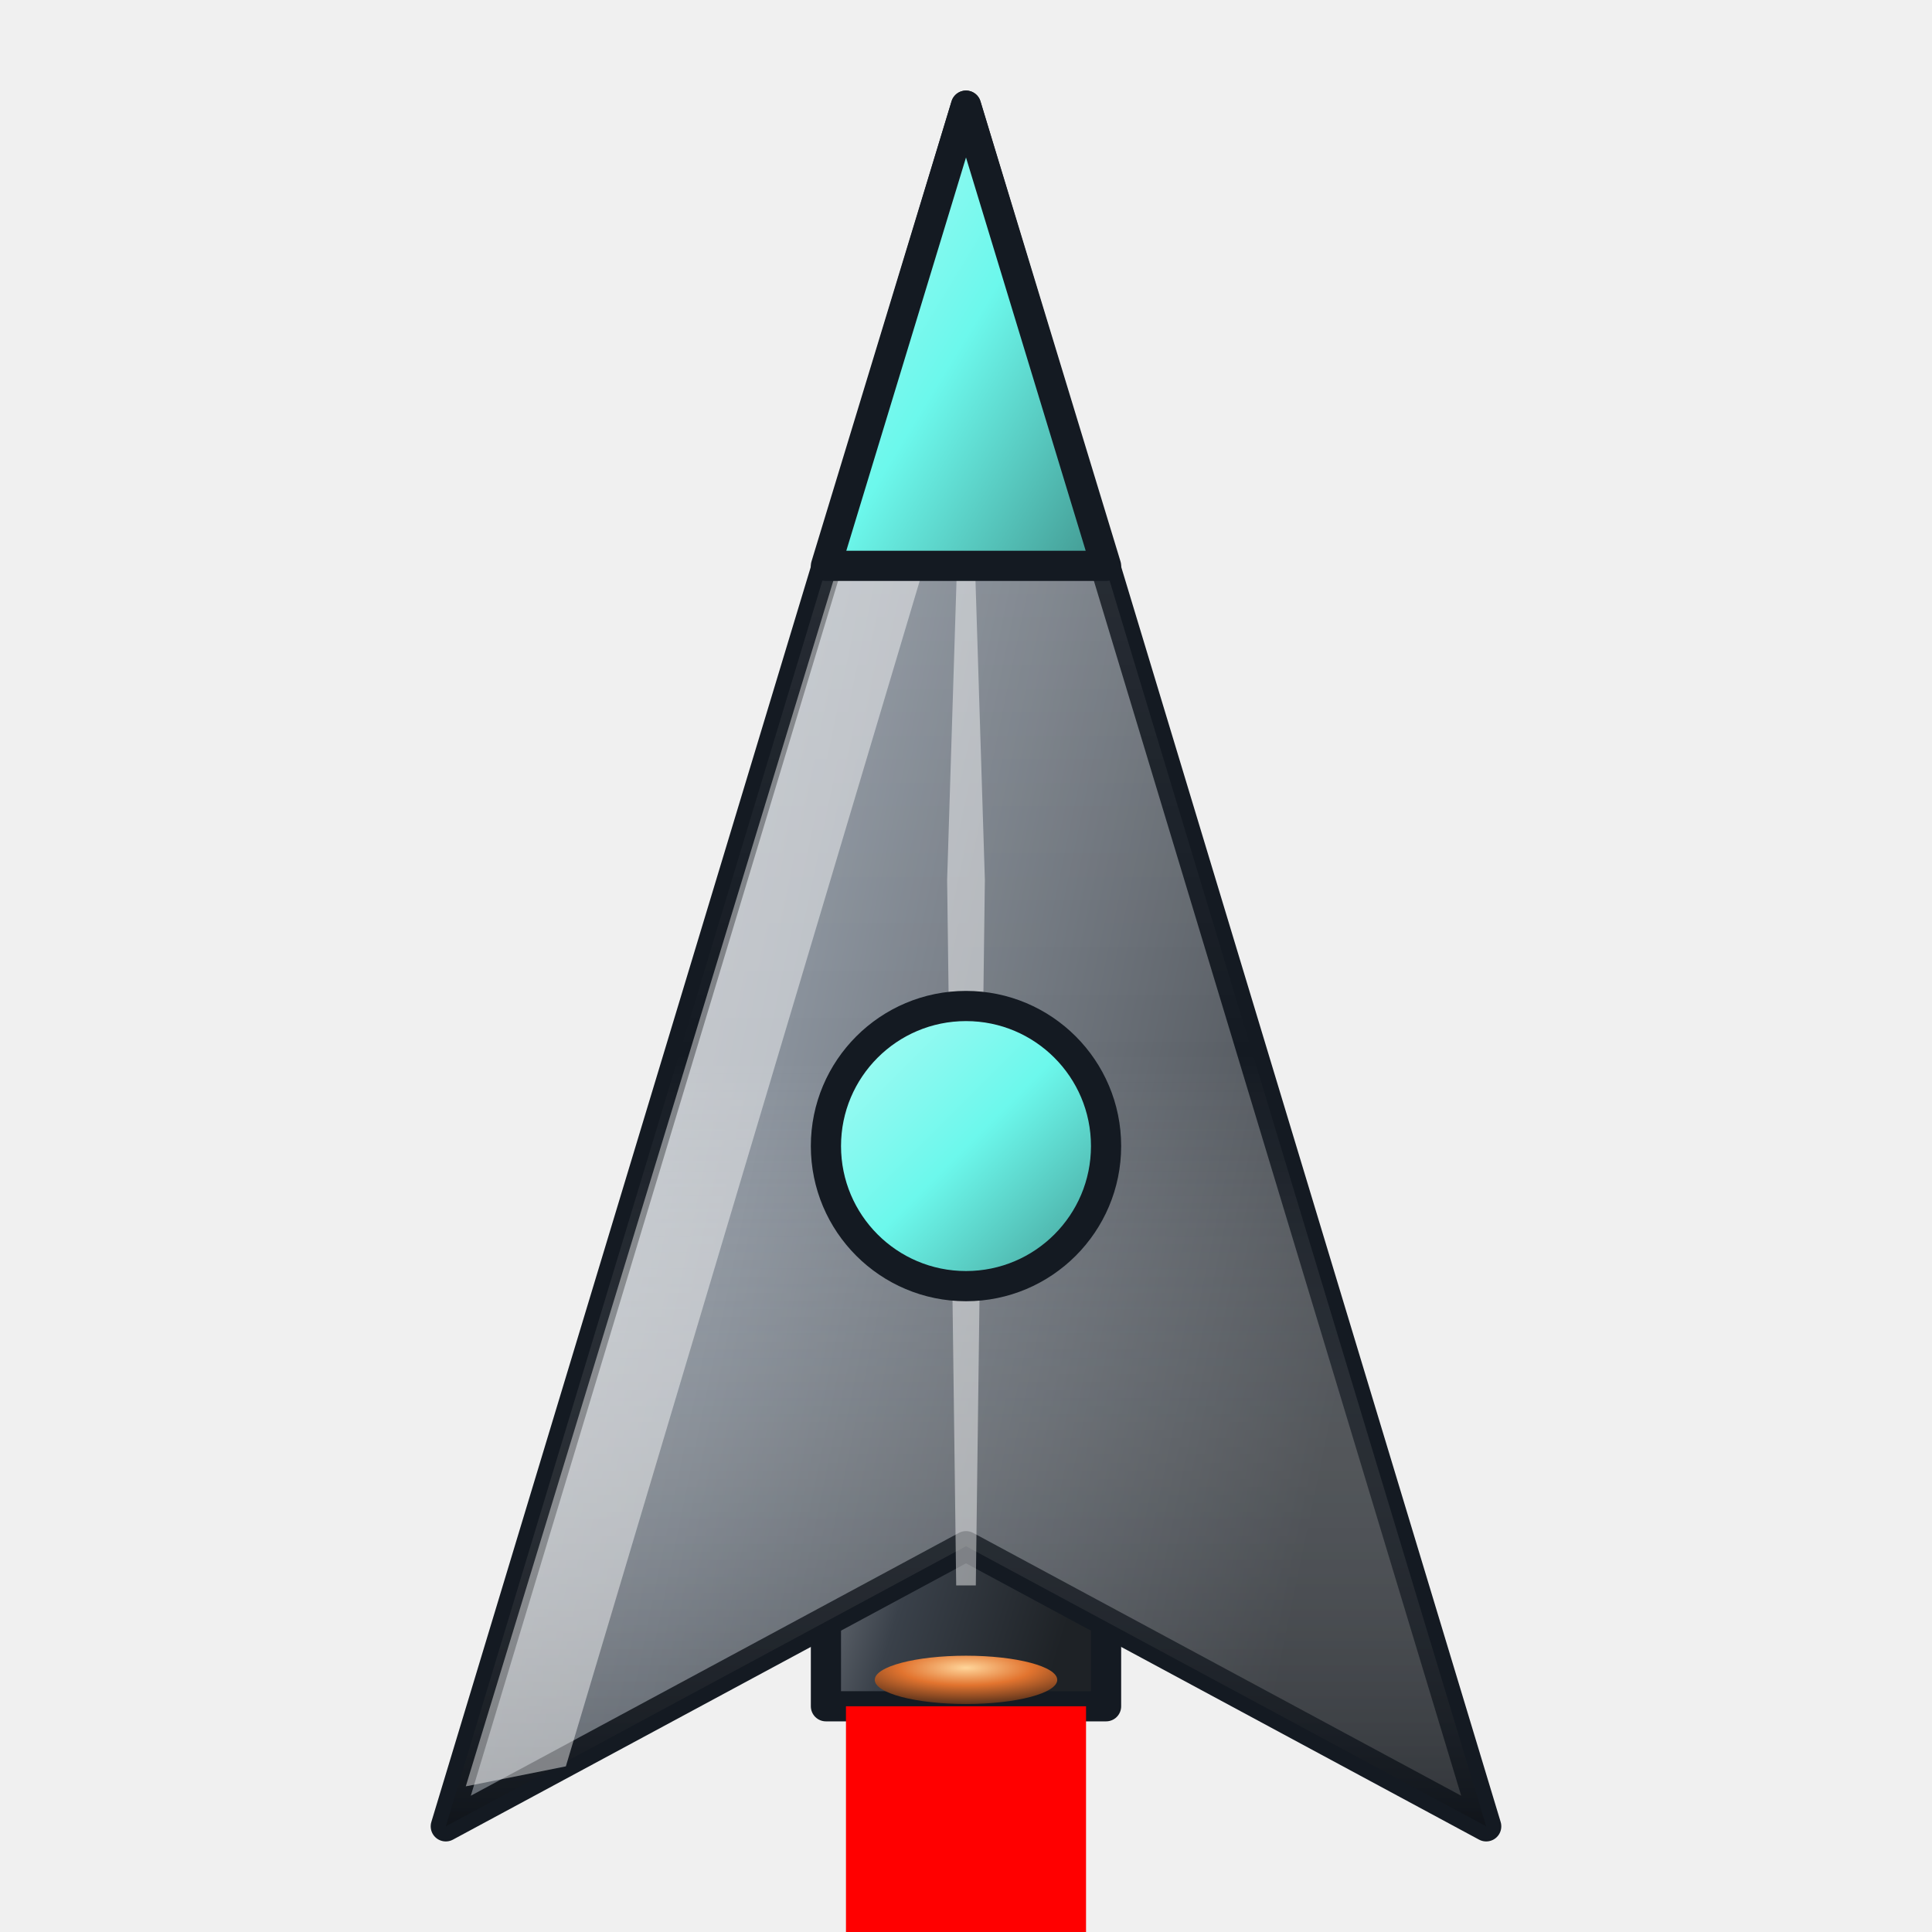
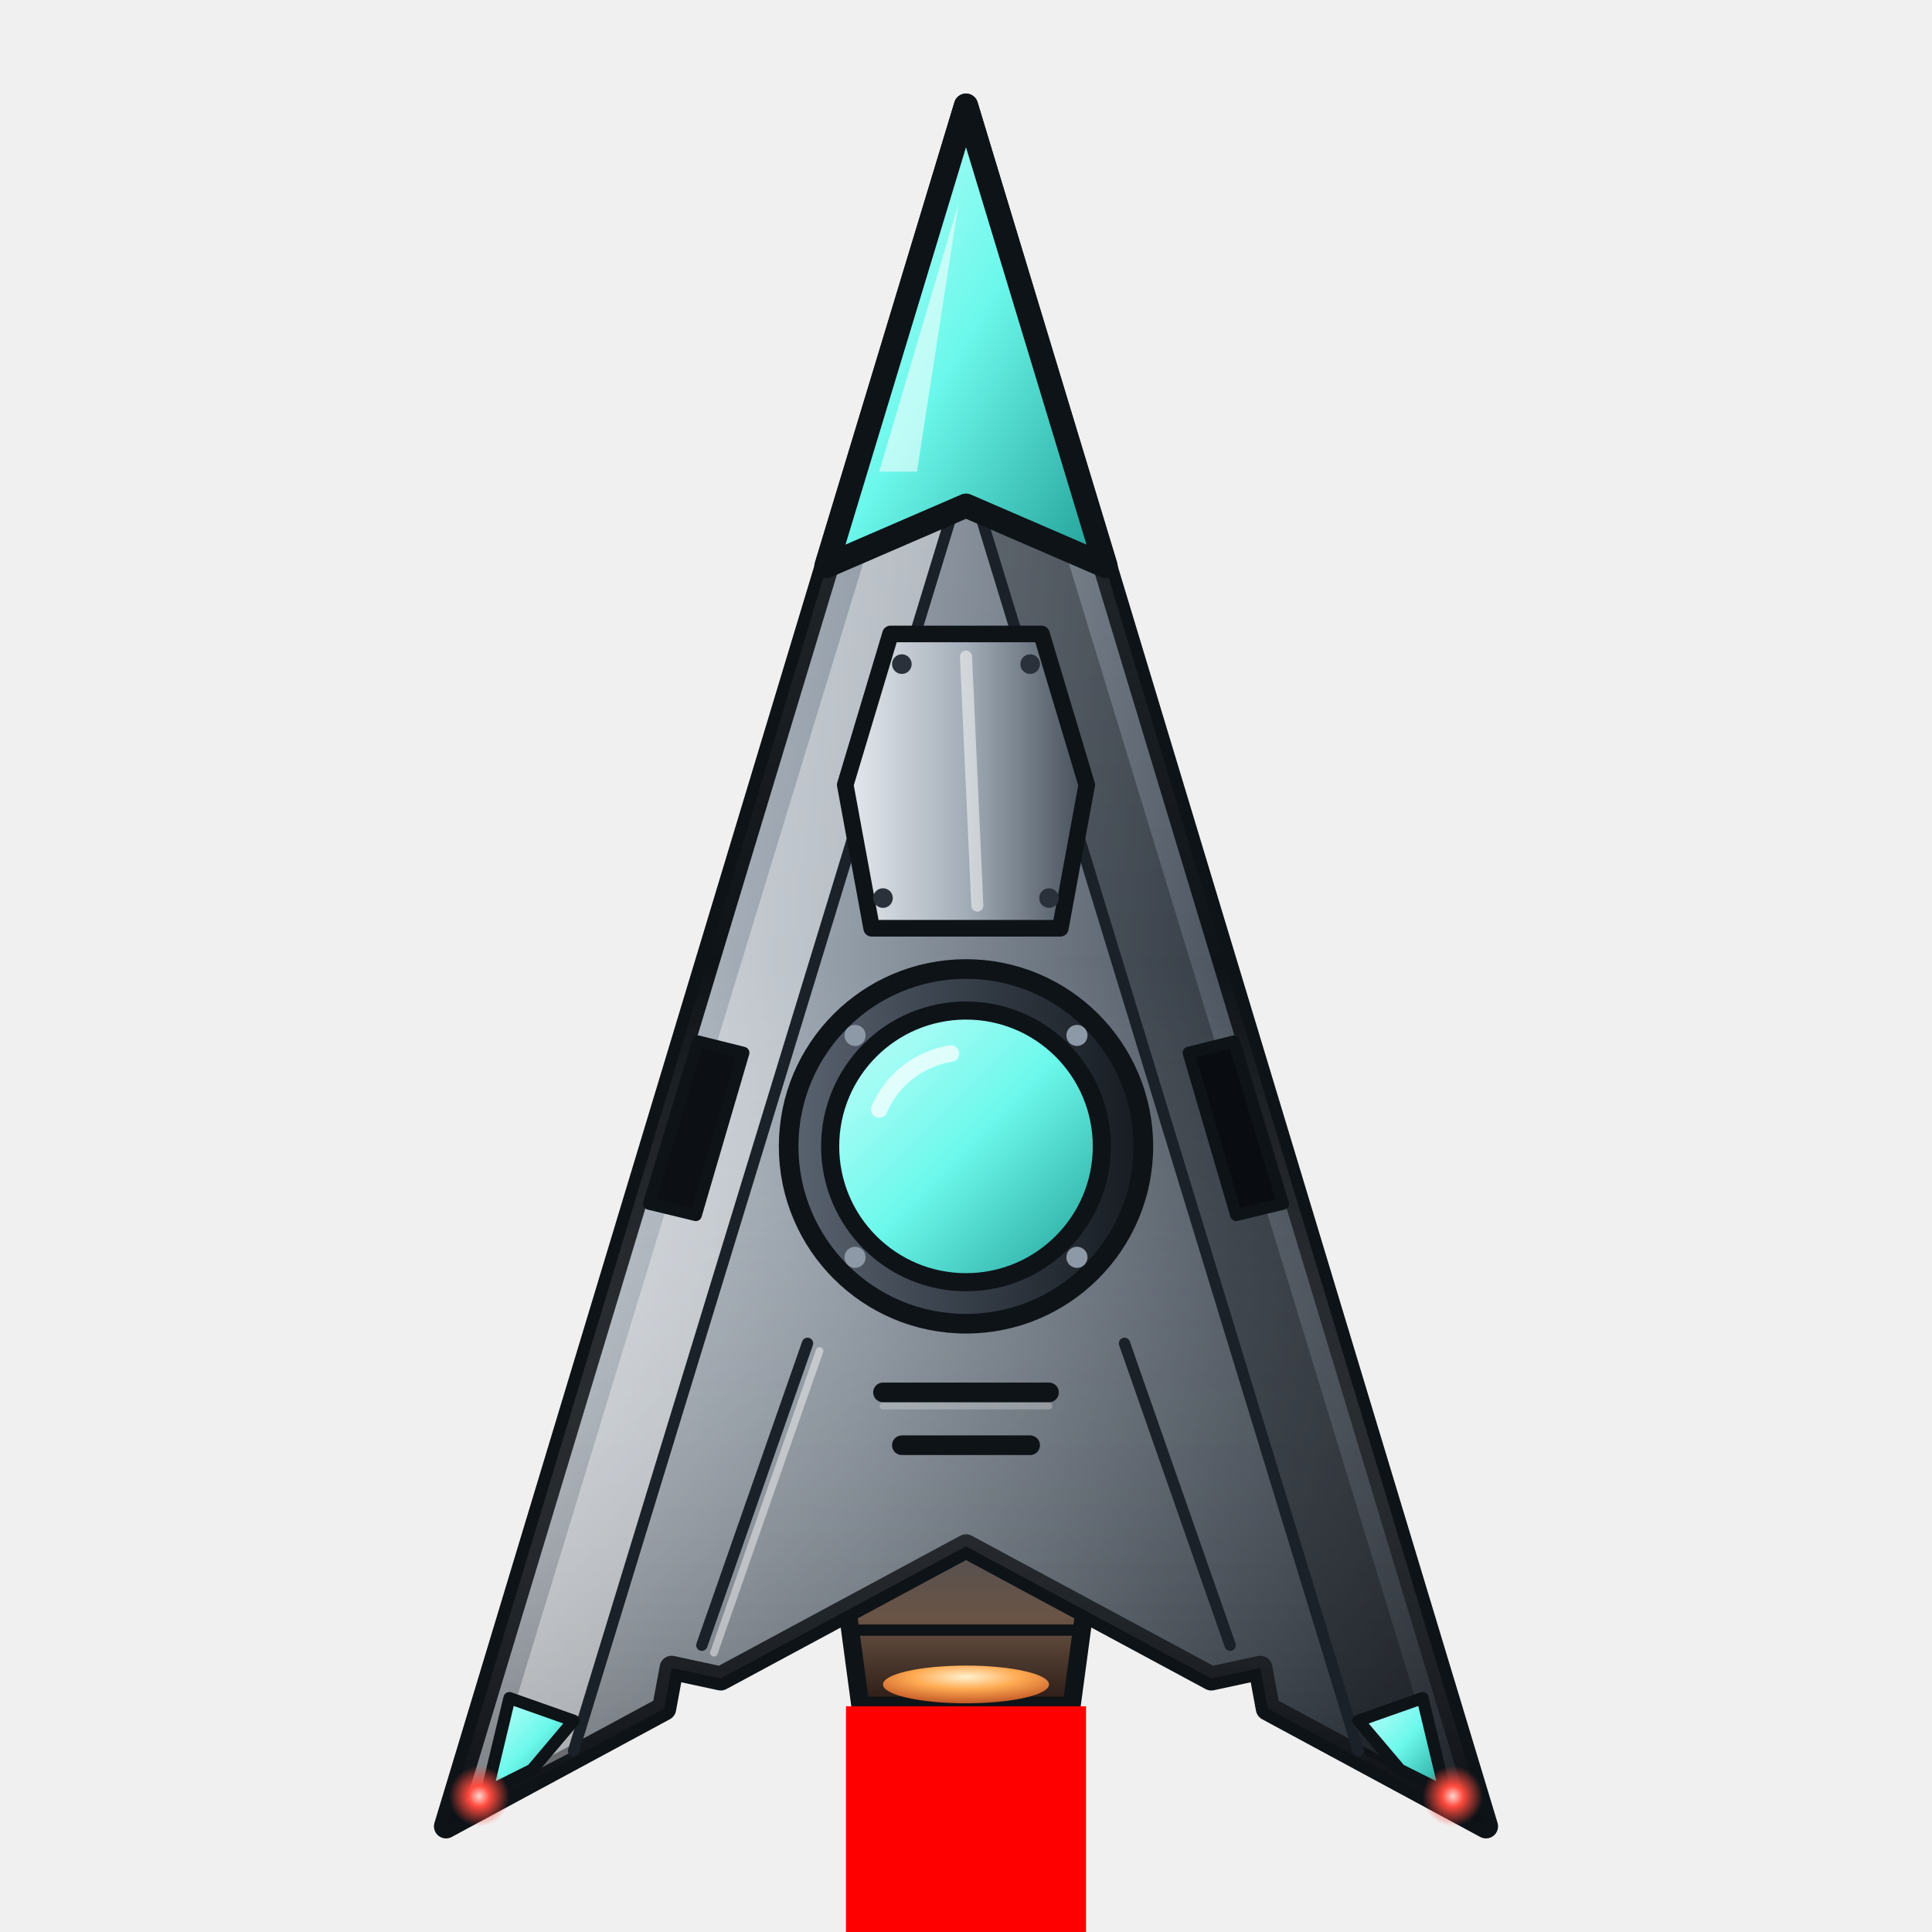
<svg xmlns="http://www.w3.org/2000/svg" viewBox="0 0 256 256">
  <defs>
-     <radialGradient id="glass" cx="0.35" cy="0.28" r="0.85">
-       <stop offset="0" stop-color="#8fd0f0" />
-       <stop offset="0.35" stop-color="#2f6a92" />
-       <stop offset="1" stop-color="#0b1824" />
+     <linearGradient id="body" x1="0" y1="0" x2="1" y2="0">
+       <stop offset="0" stop-color="#cfd5dc" />
+       <stop offset="0.4" stop-color="#8f99a4" />
+       <stop offset="0.75" stop-color="#4c5560" />
+       <stop offset="1" stop-color="#262c34" />
+     </linearGradient>
+     <linearGradient id="plate" x1="0" y1="0" x2="1" y2="0">
+       <stop offset="0" stop-color="#e6eaef" />
+       <stop offset="0.5" stop-color="#a3adb7" />
+       <stop offset="1" stop-color="#454e58" />
+     </linearGradient>
+     <linearGradient id="shadeV" x1="0" y1="0" x2="0" y2="1">
+       <stop offset="0" stop-color="#ffffff" stop-opacity="0.16" />
+       <stop offset="0.5" stop-color="#ffffff" stop-opacity="0" />
+       <stop offset="1" stop-color="#05080c" stop-opacity="0.45" />
+     </linearGradient>
+     <linearGradient id="dark" x1="0" y1="0" x2="1" y2="0">
+       <stop offset="0" stop-color="#5a6470" />
+       <stop offset="0.5" stop-color="#363e48" />
+       <stop offset="1" stop-color="#161b21" />
+     </linearGradient>
+     <linearGradient id="bell" x1="0" y1="0" x2="0" y2="1">
+       <stop offset="0" stop-color="#474e58" />
+       <stop offset="0.55" stop-color="#6a5445" />
+       <stop offset="1" stop-color="#2a1a14" />
+     </linearGradient>
+     <radialGradient id="nozzle" cx="0.5" cy="0.3" r="0.8">
+       <stop offset="0" stop-color="#fff1cf" />
+       <stop offset="0.4" stop-color="#ffab52" />
+       <stop offset="1" stop-color="#b3431c" />
    </radialGradient>
-     <linearGradient id="shade" x1="0" y1="0" x2="0" y2="1">
-       <stop offset="0" stop-color="#ffffff" stop-opacity="0.16" />
-       <stop offset="0.55" stop-color="#ffffff" stop-opacity="0" />
-       <stop offset="1" stop-color="#05080c" stop-opacity="0.38" />
+     <linearGradient id="accent-fill" x1="0" y1="0" x2="1" y2="1">
+       <stop id="accent-light" offset="0" stop-color="#c8fffa" />
+       <stop id="accent-base" offset="0.5" stop-color="#6cf8ec" />
+       <stop id="accent-dark" offset="1" stop-color="#1f9c93" />
    </linearGradient>
-     <radialGradient id="nozzle" cx="0.5" cy="0.25" r="0.9">
-       <stop offset="0" stop-color="#ffd59a" />
-       <stop offset="0.4" stop-color="#e2742f" />
-       <stop offset="1" stop-color="#2a1a14" />
+     <radialGradient id="lamp-red" cx="0.5" cy="0.5" r="0.5">
+       <stop offset="0" stop-color="#ffd6d0" />
+       <stop offset="0.35" stop-color="#ff4a3d" />
+       <stop offset="1" stop-color="#ff4a3d" stop-opacity="0" />
    </radialGradient>
-     <linearGradient id="l3a414a" x1="0" y1="0" x2="1" y2="0.35">
-       <stop offset="0" stop-color="#85898f" />
-       <stop offset="0.45" stop-color="#3a414a" />
-       <stop offset="1" stop-color="#1e2226" />
-     </linearGradient>
-     <linearGradient id="l8a929c" x1="0" y1="0" x2="1" y2="0.35">
-       <stop offset="0" stop-color="#b6bbc2" />
-       <stop offset="0.45" stop-color="#8a929c" />
-       <stop offset="1" stop-color="#484c51" />
-     </linearGradient>
-     <linearGradient id="accent-fill" x1="0" y1="0" x2="1" y2="1">
-       <stop id="accent-light" offset="0" stop-color="#aefbf5" />
-       <stop id="accent-base" offset="0.5" stop-color="#6cf8ec" />
-       <stop id="accent-dark" offset="1" stop-color="#41958e" />
-     </linearGradient>
  </defs>
-   <g id="hull" stroke="#141a22" stroke-width="4" stroke-linejoin="round" stroke-linecap="round">
-     <rect x="109.44" y="183.67" width="37.12" height="42.42" fill="url(#l3a414a)" />
-     <path d="M128 14 L196.93 242 L128 204.88 L59.07 242 Z" fill="url(#l8a929c)" />
-     <path d="M128 14 L196.93 242 L128 204.88 L59.07 242 Z" fill="url(#shade)" stroke="none" />
-     <path d="M128 36.8 L130.5 116.6 L129.3 210.08 L126.7 210.08 L125.5 116.6 Z" fill="#ffffff" fill-opacity="0.45" stroke="none" />
-     <path d="M128 19.3 L61.72 236.7 L74.98 234.05 L128 56.42 Z" fill="#ffffff" fill-opacity="0.45" stroke="none" />
-     <ellipse cx="128" cy="222.59" rx="12.09" ry="3.2" fill="url(#nozzle)" stroke="none" />
+   <g id="hull" stroke="#0e1318" stroke-width="3.2" stroke-linejoin="round" stroke-linecap="round">
+     <path d="M110.5 200 L145.5 200 L142 226 L114 226 Z" fill="url(#bell)" stroke-width="2.4" />
+     <path d="M112.3 216 L143.7 216" fill="none" stroke-width="1.5" />
+     <ellipse cx="128" cy="223.2" rx="11" ry="2.5" fill="url(#nozzle)" stroke="none" />
+     <path d="M128 14 L196.9 242 L168 226.4 L167 221 L160.5 222.4 L128 204.9 L95.5 222.4 L89 221 L88 226.4 L59.1 242 Z" fill="url(#body)" />
+     <path d="M128 14 L196.9 242 L168 226.4 L167 221 L160.5 222.4 L128 204.9 L95.5 222.4 L89 221 L88 226.4 L59.1 242 Z" fill="url(#shadeV)" stroke="none" />
+     <path d="M128 30 L64.5 238 L76 232 L128 62 Z" fill="#ffffff" fill-opacity="0.36" stroke="none" />
+     <path d="M128 30 L191.5 238 L180 232 L128 62 Z" fill="#05080c" fill-opacity="0.3" stroke="none" />
+     <path d="M128 62 L76 232 M128 62 L180 232" fill="none" stroke="#1b2128" stroke-width="1.5" />
+     <path d="M118 84 L138 84 L144 104 L140.5 123 L115.5 123 L112 104 Z" fill="url(#plate)" stroke-width="2.2" />
+     <path d="M128 87 L129.5 120" fill="none" stroke="#ffffff" stroke-opacity="0.5" stroke-width="1.6" />
+     <g fill="#2a313a" stroke="none">
+       <circle cx="119.5" cy="88" r="1.3" />
+       <circle cx="136.5" cy="88" r="1.3" />
+       <circle cx="117" cy="119" r="1.3" />
+       <circle cx="139" cy="119" r="1.3" />
+     </g>
+     <path d="M117 184.5 L139 184.5 M119.5 191.5 L136.5 191.5" fill="none" stroke-width="2.6" />
+     <path d="M107 178 L93 218 M149 178 L163 218" fill="none" stroke="#1b2128" stroke-width="1.5" />
+     <path d="M108.6 179 L94.6 219" fill="none" stroke="#ffffff" stroke-opacity="0.45" stroke-width="1" />
+     <path d="M117 186.3 L139 186.3" fill="none" stroke="#ffffff" stroke-opacity="0.25" stroke-width="0.9" />
+     <path d="M92.5 138 L98.5 139.5 L92.2 161 L86 159.5 Z" fill="#0c1015" stroke-width="1.6" />
+     <path d="M163.5 138 L157.5 139.5 L163.8 161 L170 159.5 Z" fill="#090c10" stroke-width="1.6" />
+     <circle cx="128" cy="151.9" r="23.5" fill="url(#dark)" stroke-width="2.6" />
+     <g fill="#8d99a6" stroke="none">
+       <circle cx="113.3" cy="137.2" r="1.4" />
+       <circle cx="142.7" cy="137.2" r="1.4" />
+       <circle cx="113.3" cy="166.6" r="1.4" />
+       <circle cx="142.7" cy="166.6" r="1.4" />
+     </g>
  </g>
-   <g id="accent" stroke="#141a22" stroke-width="4" stroke-linejoin="round" stroke-linecap="round">
-     <path d="M128 14 L146.56 74.98 L109.44 74.98 Z" fill="url(#accent-fill)" />
-     <circle cx="128" cy="151.86" r="18.56" fill="url(#accent-fill)" />
+   <g id="accent" stroke="#0e1318" stroke-width="3.2" stroke-linejoin="round">
+     <path d="M128 14 L146.5 75 L128 67 L109.5 75 Z" fill="url(#accent-fill)" />
+     <path d="M127 27 L116.5 62.5 L121.5 62.5 Z" fill="#ffffff" fill-opacity="0.55" stroke="none" />
+     <circle cx="128" cy="151.9" r="18" fill="url(#accent-fill)" stroke-width="2.4" />
+     <path d="M116.5 147 A12.5 12.5 0 0 1 126 139.6" fill="none" stroke="#ffffff" stroke-opacity="0.7" stroke-width="2.2" stroke-linecap="round" />
+     <path d="M67.5 225 L76 228 L70.5 234.5 L64.5 237.5 Z" fill="url(#accent-fill)" stroke-width="1.6" />
+     <path d="M188.5 225 L180 228 L185.5 234.5 L191.5 237.5 Z" fill="url(#accent-fill)" stroke-width="1.6" />
+   </g>
+   <g id="lamps">
+     <circle cx="63.5" cy="238" r="4" fill="url(#lamp-red)" />
+     <circle cx="192.5" cy="238" r="4" fill="url(#lamp-red)" />
  </g>
  <g id="anchors">
    <line id="flame-main-1" x1="128" y1="226.09" x2="128" y2="310.93" stroke="#ff0000" stroke-width="31.81" />
  </g>
</svg>
